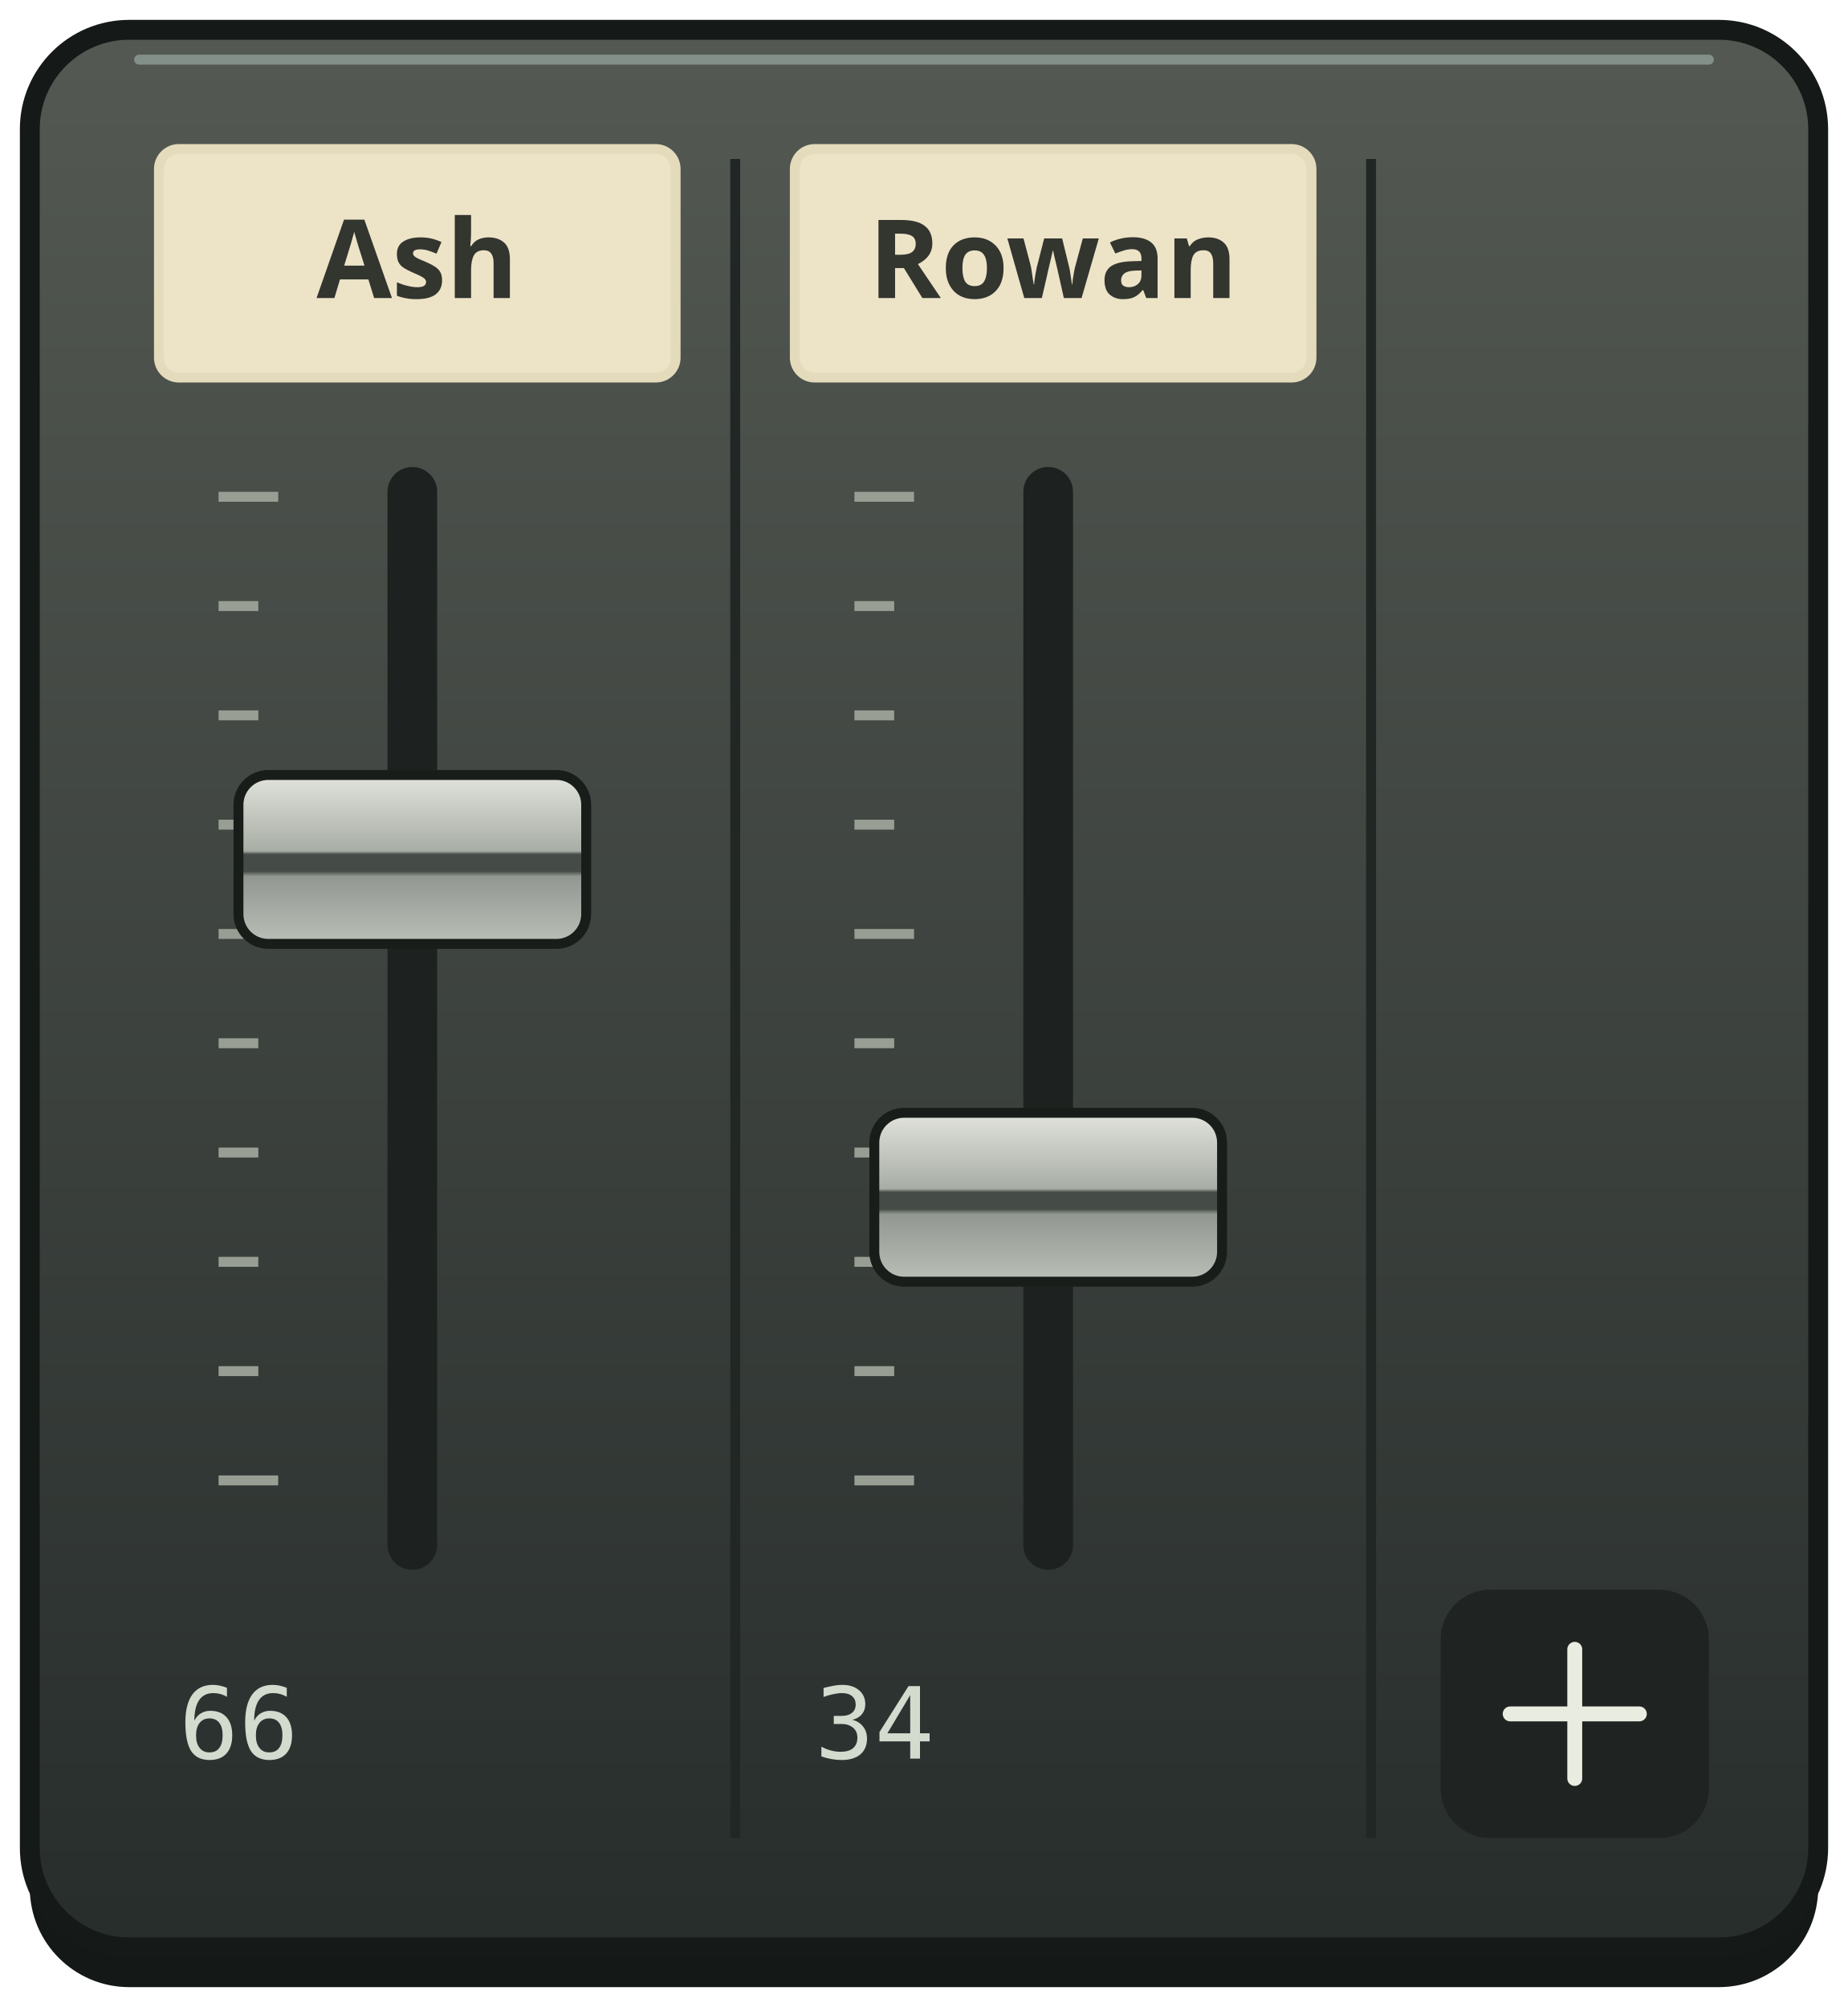
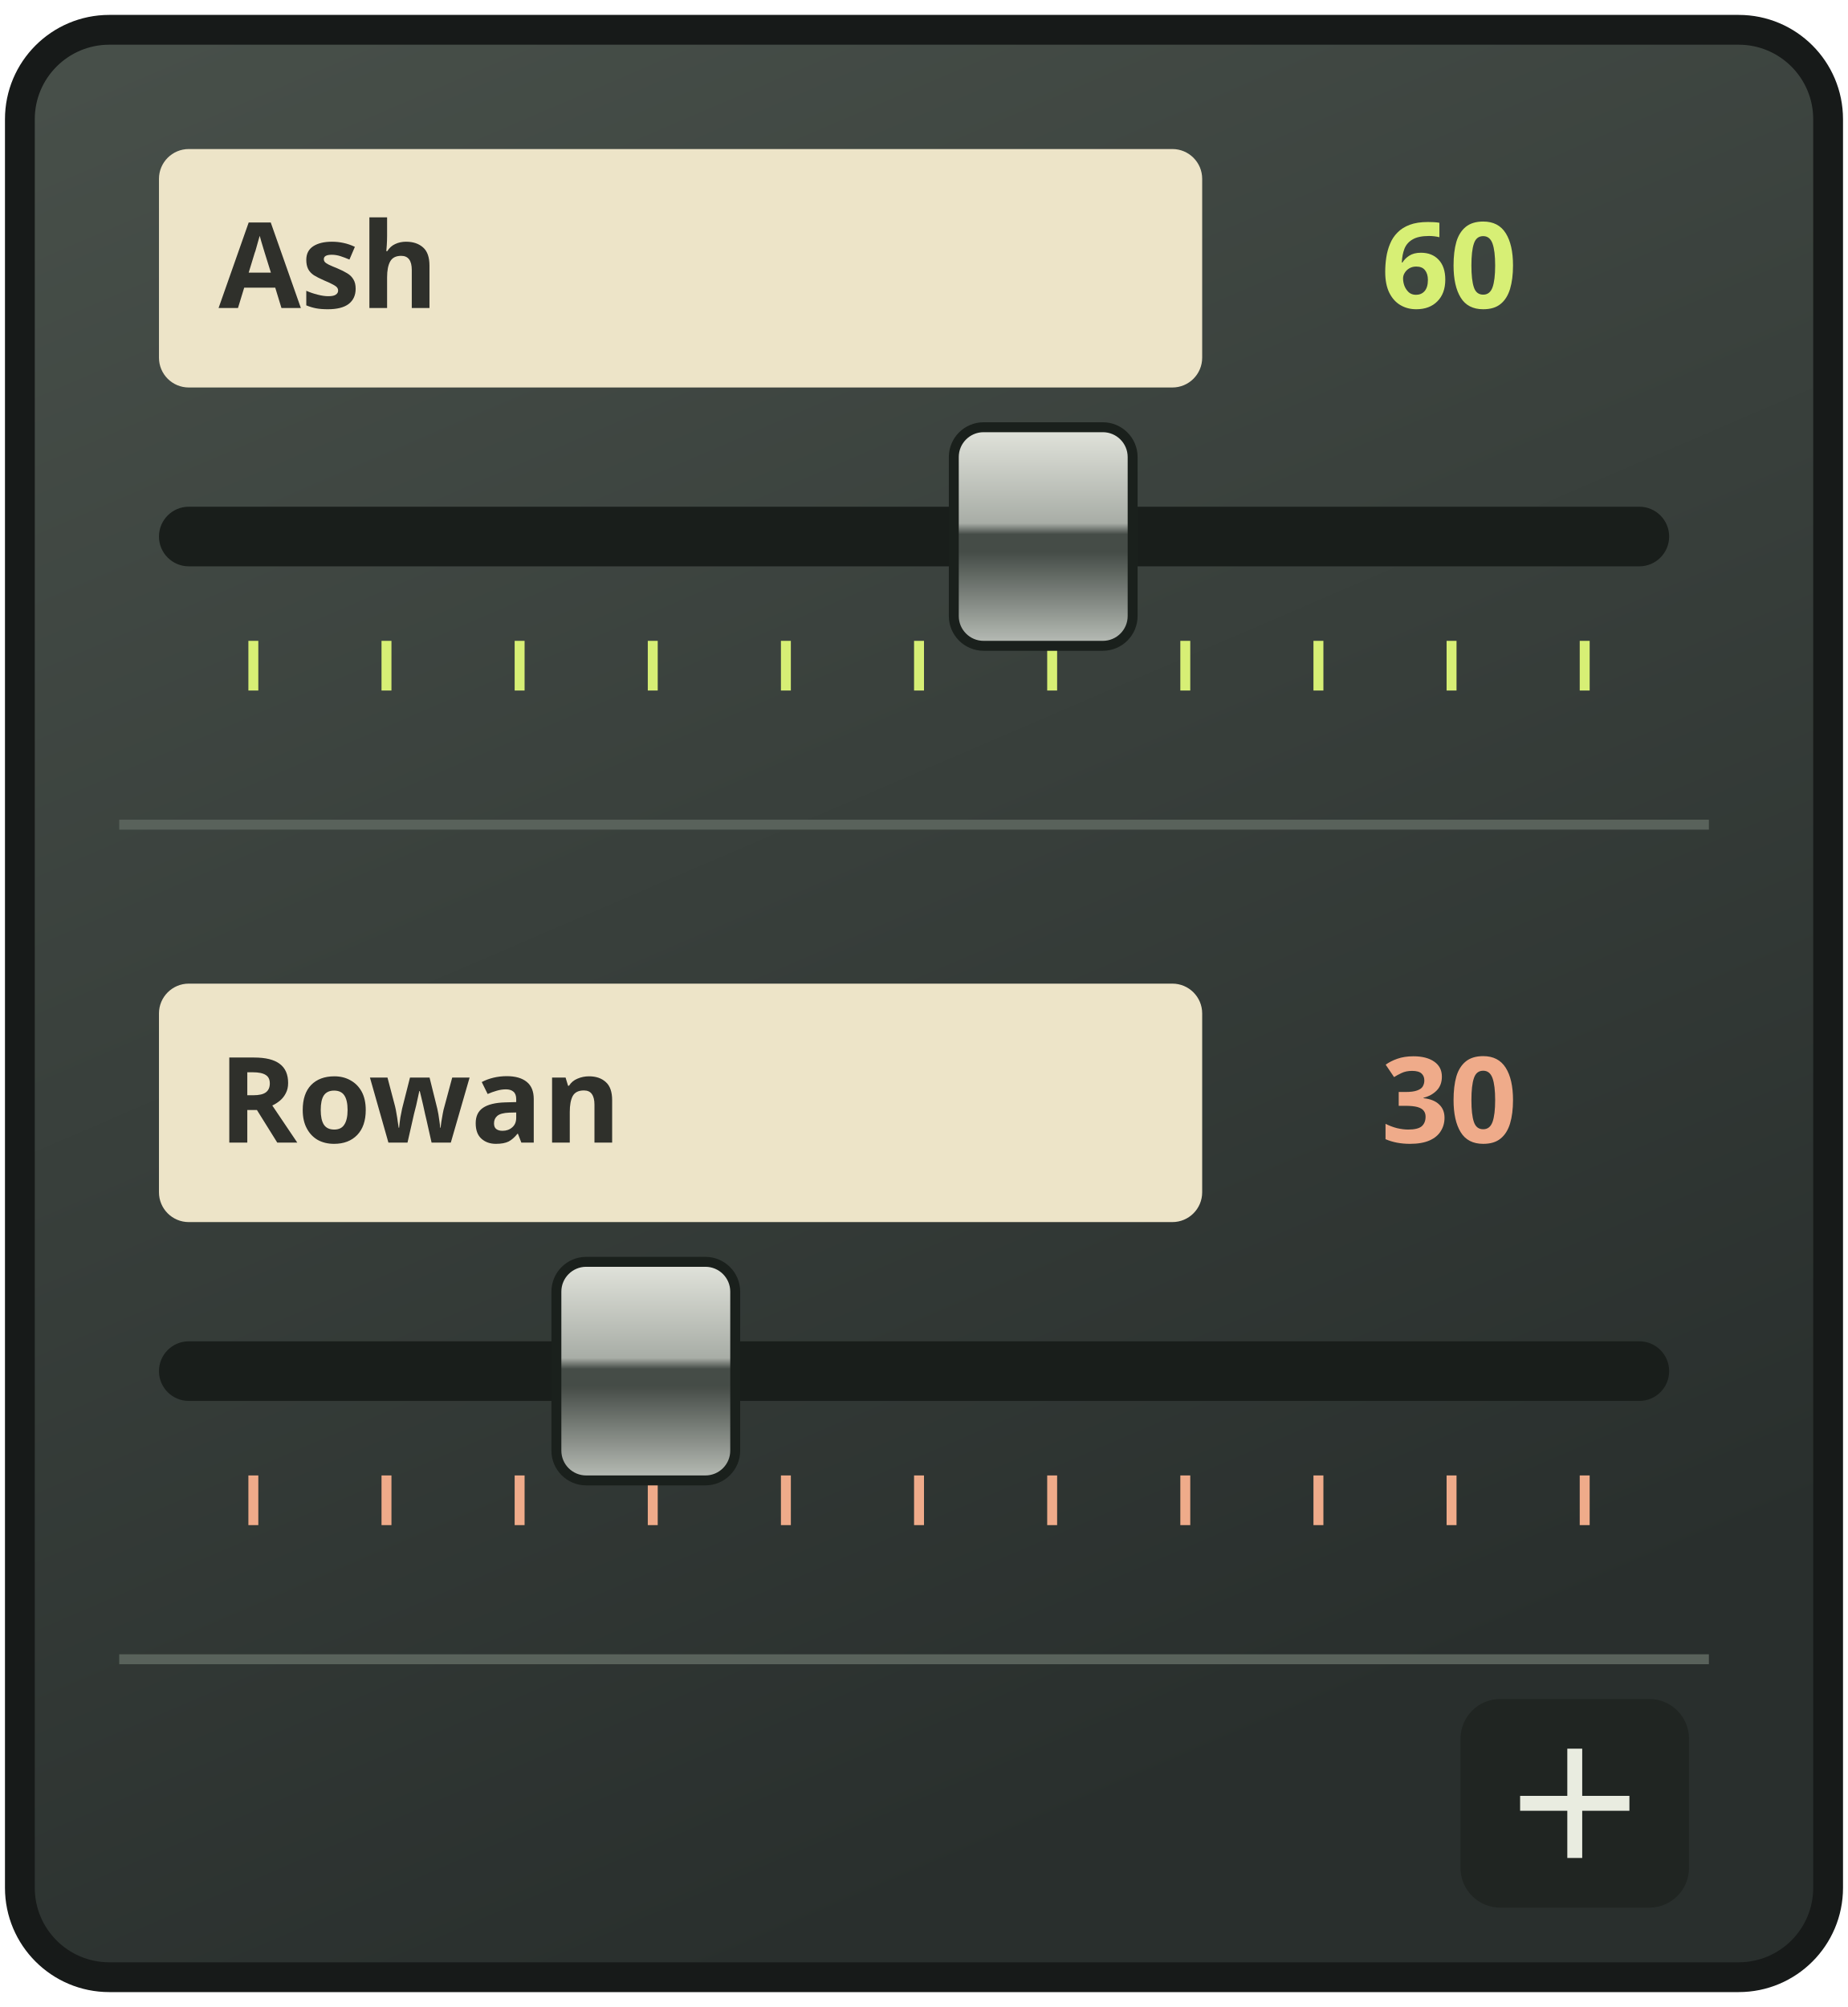
<svg xmlns="http://www.w3.org/2000/svg" width="186" height="202" viewBox="0 0 186 202">
  <defs>
-     <linearGradient id="case" x2="0" y2="1">
-       <stop stop-color="#545953" />
-       <stop offset="1" stop-color="#272d2b" />
+     <linearGradient id="case" x2=".4" y2="1">
+       <stop stop-color="#48504a" />
+       <stop offset="1" stop-color="#292f2d" />
    </linearGradient>
    <linearGradient id="cap" x2="0" y2="1">
      <stop stop-color="#e2e4dc" />
-       <stop offset=".45" stop-color="#a8ada6" />
-       <stop offset=".47" stop-color="#454c47" />
+       <stop offset=".44" stop-color="#a8ada6" />
+       <stop offset=".49" stop-color="#454c47" />
      <stop offset=".57" stop-color="#454c47" />
-       <stop offset=".60" stop-color="#929891" />
      <stop offset="1" stop-color="#babfb8" />
    </linearGradient>
-     <g id="track">
-       <rect x="32" y="47" width="5" height="111" rx="2.5" fill="#1d2220" />
-       <path d="M15 50h6m-6 11h4m-4 11h4m-4 11h4m-4 11h6m-6 11h4m-4 11h4m-4 11h4m-4 11h4m-4 11h6" stroke="#999e94" />
+     <g id="fader">
+       <rect x="16" y="15" width="105" height="24" rx="3" fill="#ede4c8" />
+       <rect x="16" y="51" width="152" height="6" rx="3" fill="#191e1b" />
+       <path d="M25 67h135" stroke="currentColor" stroke-width="5" stroke-dasharray="1 12.4" />
+       <path d="M12 83h160" stroke="#59625b" />
    </g>
-     <rect id="handle" x="17" width="35" height="17" rx="3" fill="url(#cap)" stroke="#191d1a" />
+     <rect id="thumb" y="43" width="18" height="22" rx="3" fill="url(#cap)" stroke="#1a201c" />
  </defs>
-   <rect x="3" y="7" width="180" height="193" rx="10" fill="#141817" />
-   <rect x="3" y="3" width="180" height="193" rx="10" fill="url(#case)" stroke="#151918" stroke-width="2" />
-   <path d="M14 6h158" stroke="#83908a" stroke-linecap="round" />
-   <path d="M74 16v169m64-169v169" stroke="#212724" />
-   <g fill="#ede4c8" stroke="#e3dbbc">
-     <rect x="16" y="15" width="52" height="23" rx="2" />
-     <rect x="80" y="15" width="52" height="23" rx="2" />
+   <rect x="2" y="3" width="182" height="196" rx="9" fill="url(#case)" stroke="#171a19" stroke-width="3" />
+   <use href="#fader" color="#d7ef75" />
+   <use href="#fader" y="84" color="#efab8a" />
+   <use href="#thumb" x="96" />
+   <use href="#thumb" x="56" y="84" />
+   <g font-family="sans-serif" font-size="12" font-weight="bold">
+     <text x="22" y="31" fill="#2f302b">Ash</text>
+     <text x="22" y="115" fill="#2f302b">Rowan</text>
+     <text x="139" y="31" fill="#d7ef75">60</text>
+     <text x="139" y="115" fill="#efab8a">30</text>
  </g>
-   <g fill="#33352f" font-family="sans-serif" font-size="11" font-weight="bold" text-anchor="middle">
-     <text x="42" y="30">Ash</text>
-     <text x="106" y="30">Rowan</text>
-   </g>
-   <use href="#track" x="7" />
-   <use href="#track" x="71" />
-   <use href="#handle" x="7" y="78" />
-   <use href="#handle" x="71" y="112" />
-   <g fill="#d3dace" font-family="monospace" font-size="10">
-     <text x="18" y="177">66</text>
-     <text x="82" y="177">34</text>
-   </g>
-   <rect x="145" y="160" width="27" height="25" rx="5" fill="#1f2422" />
-   <path d="M152 172.5h13m-6.5-6.5v13" stroke="#e9ece0" stroke-linecap="round" stroke-width="1.5" />
+   <rect x="147" y="171" width="23" height="21" rx="4" fill="#202522" />
+   <path d="M153 181.5h11m-5.5-5.5v11" stroke="#e9ece0" stroke-width="1.5" />
</svg>
